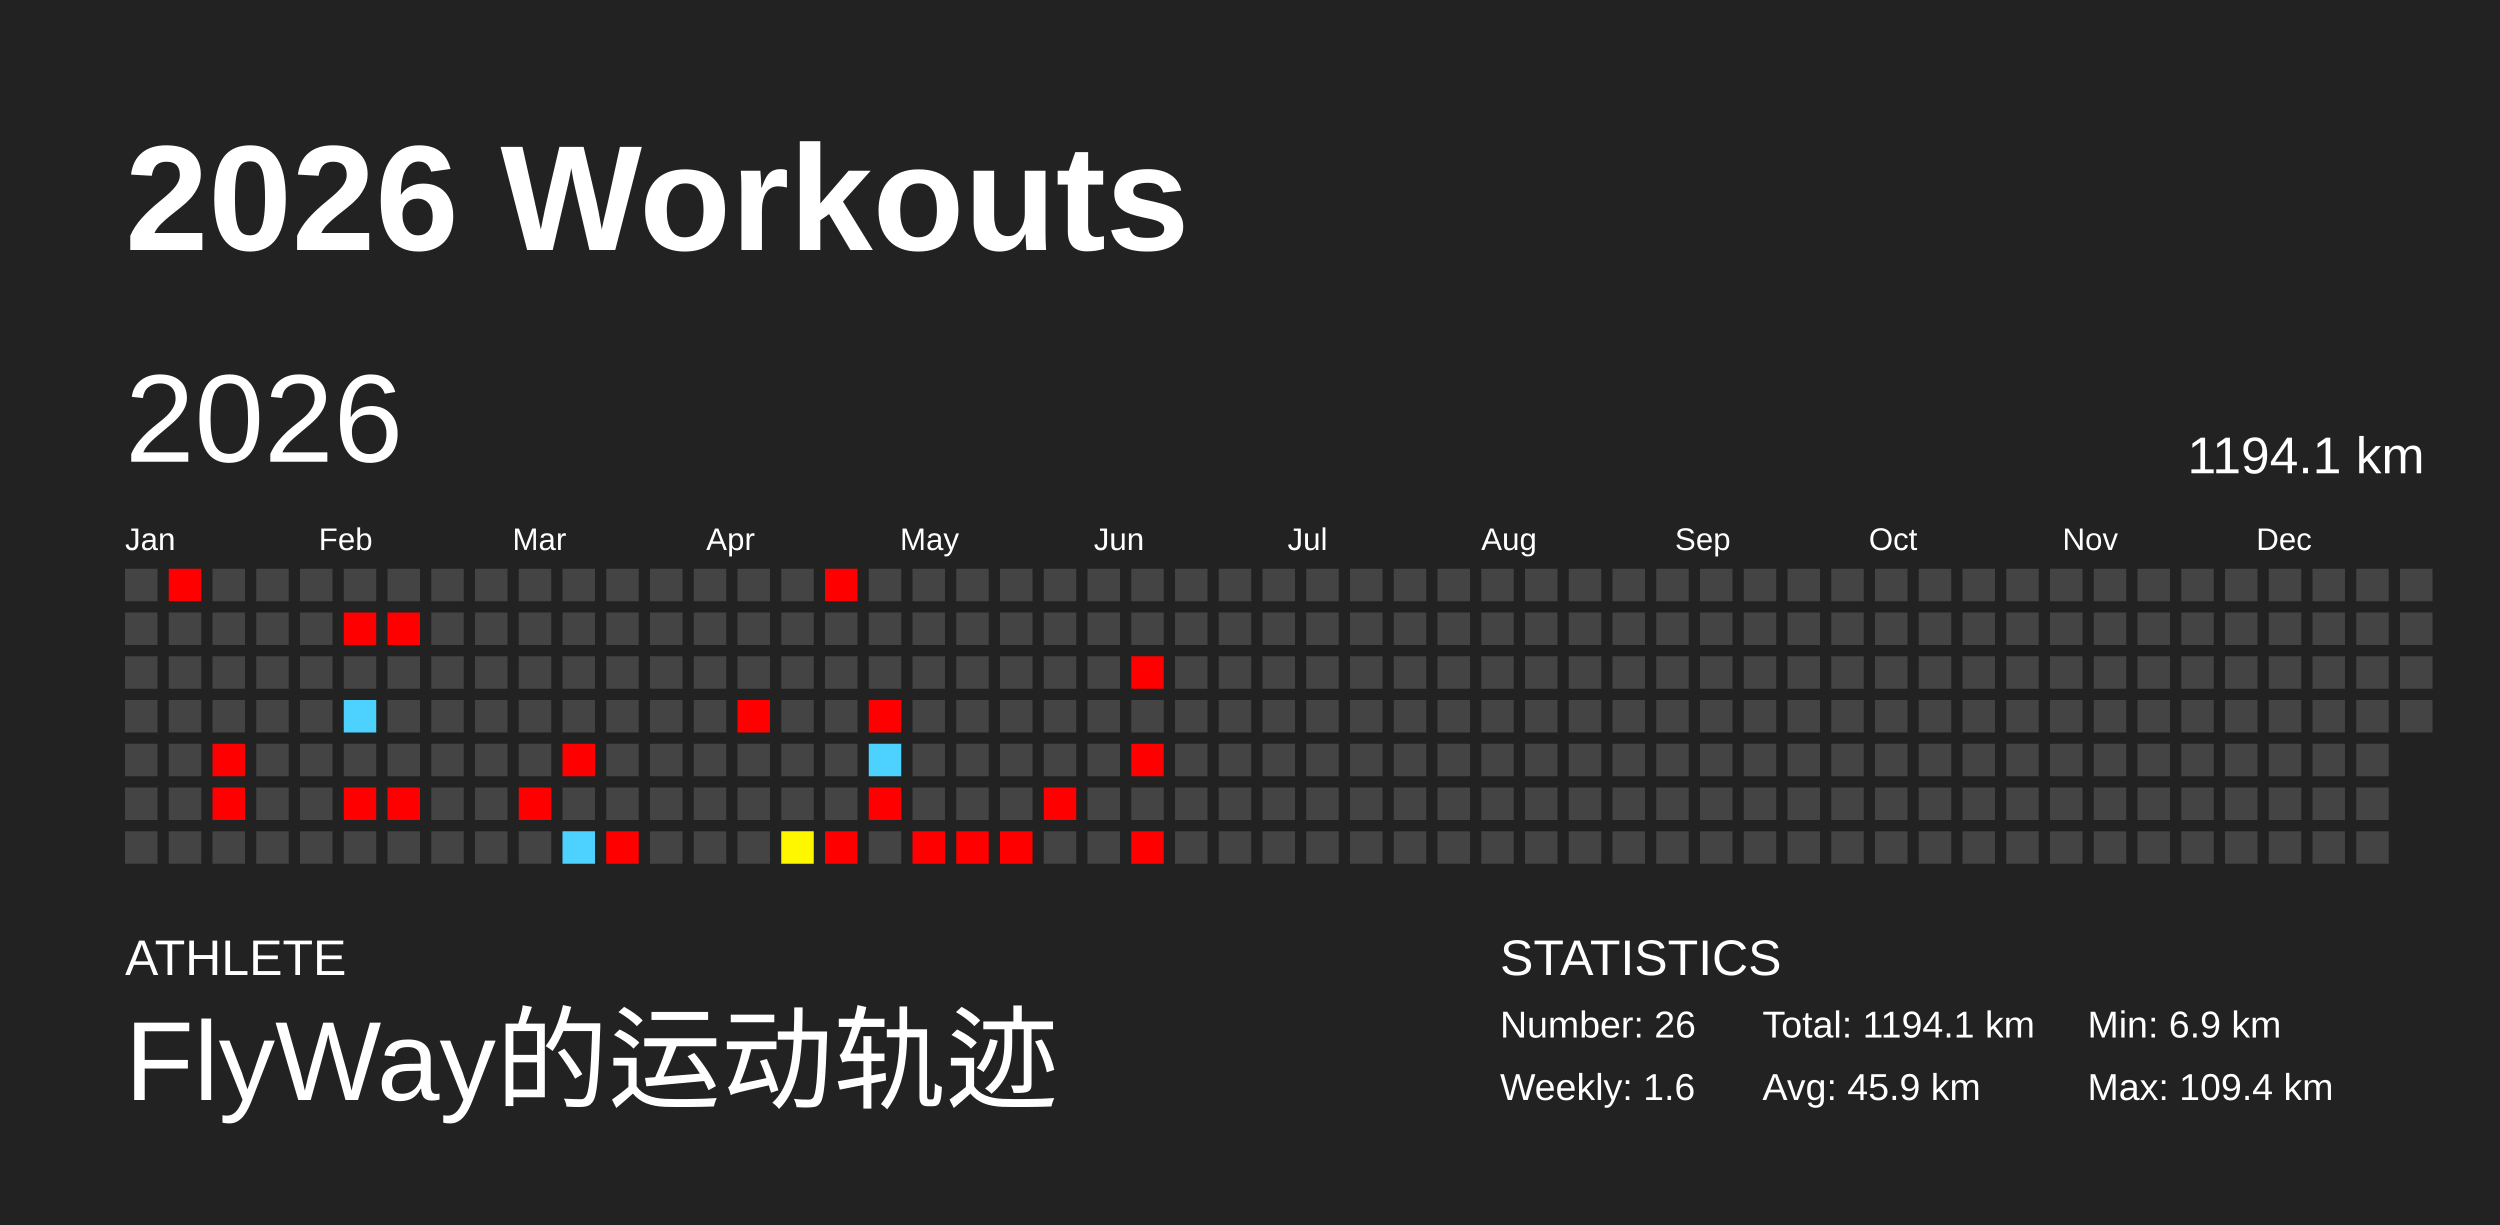
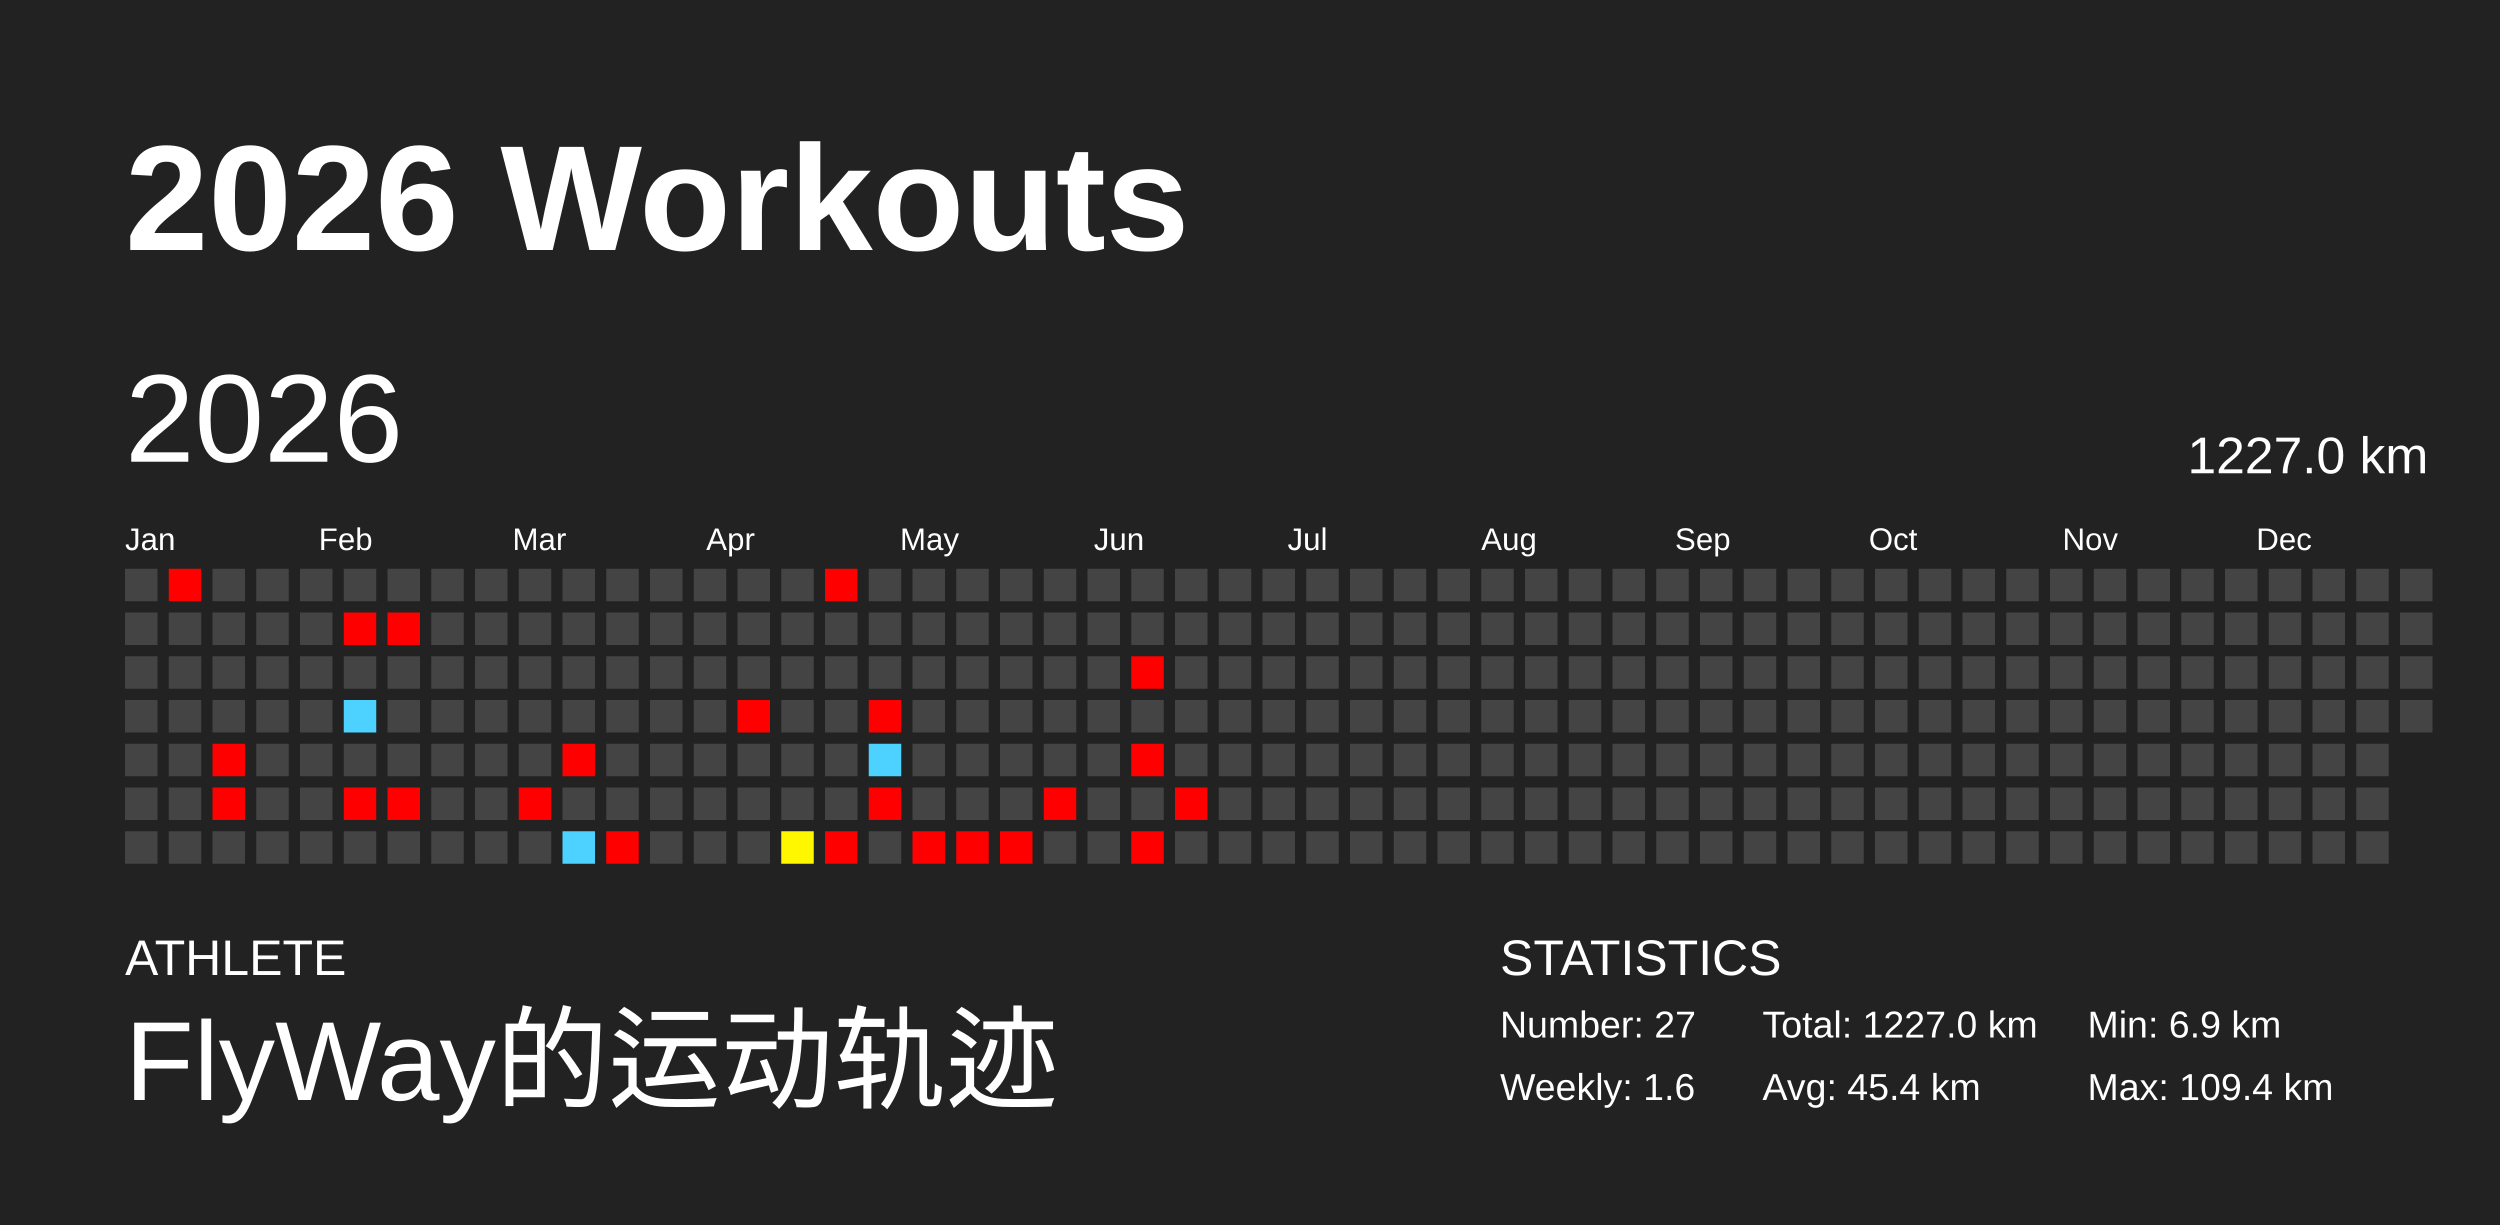
<svg xmlns="http://www.w3.org/2000/svg" baseProfile="full" height="98mm" version="1.1" viewBox="0,0,200,98" width="200mm">
  <defs />
  <rect fill="#222222" height="98" width="200" x="0" y="0" />
  <text fill="#FFFFFF" style="font-size:12px; font-family:Arial; font-weight:bold;" x="10" y="20">2026 Workouts</text>
  <text fill="#FFFFFF" style="font-size:4px; font-family:Arial" x="10" y="78">ATHLETE</text>
  <text fill="#FFFFFF" style="font-size:9px; font-family:Arial" x="10" y="88">FlyWay的运动轨迹</text>
  <text fill="#FFFFFF" style="font-size:4px; font-family:Arial" x="120" y="78">STATISTICS</text>
-   <text fill="#FFFFFF" style="font-size:3px; font-family:Arial" x="120" y="83">Number: 26</text>
+   <text fill="#FFFFFF" style="font-size:3px; font-family:Arial" x="120" y="83">Number: 27</text>
  <text fill="#FFFFFF" style="font-size:3px; font-family:Arial" x="120" y="88">Weekly: 1.6</text>
-   <text fill="#FFFFFF" style="font-size:3px; font-family:Arial" x="141" y="83">Total: 1194.1 km</text>
-   <text fill="#FFFFFF" style="font-size:3px; font-family:Arial" x="141" y="88">Avg: 45.9 km</text>
+   <text fill="#FFFFFF" style="font-size:3px; font-family:Arial" x="141" y="83">Total: 1227.0 km</text>
+   <text fill="#FFFFFF" style="font-size:3px; font-family:Arial" x="141" y="88">Avg: 45.4 km</text>
  <text fill="#FFFFFF" style="font-size:3px; font-family:Arial" x="167" y="83">Min: 6.9 km</text>
  <text fill="#FFFFFF" style="font-size:3px; font-family:Arial" x="167" y="88">Max: 109.4 km</text>
  <text dominant-baseline="hanging" fill="#FFFFFF" style="font-size:10.0px; font-family:Arial;" x="10" y="30">2026</text>
-   <text dominant-baseline="hanging" fill="#FFFFFF" style="font-size:4.125px; font-family:Arial;" x="175" y="35">1194.1 km</text>
+   <text dominant-baseline="hanging" fill="#FFFFFF" style="font-size:4.125px; font-family:Arial;" x="175" y="35">1227.0 km</text>
  <text fill="#FFFFFF" style="font-size:2.5px; font-family:Arial" x="10.0" y="44">Jan</text>
  <text fill="#FFFFFF" style="font-size:2.5px; font-family:Arial" x="25.5" y="44">Feb</text>
  <text fill="#FFFFFF" style="font-size:2.5px; font-family:Arial" x="41.0" y="44">Mar</text>
  <text fill="#FFFFFF" style="font-size:2.5px; font-family:Arial" x="56.5" y="44">Apr</text>
  <text fill="#FFFFFF" style="font-size:2.5px; font-family:Arial" x="72.0" y="44">May</text>
  <text fill="#FFFFFF" style="font-size:2.5px; font-family:Arial" x="87.5" y="44">Jun</text>
  <text fill="#FFFFFF" style="font-size:2.5px; font-family:Arial" x="103.0" y="44">Jul</text>
  <text fill="#FFFFFF" style="font-size:2.5px; font-family:Arial" x="118.5" y="44">Aug</text>
  <text fill="#FFFFFF" style="font-size:2.5px; font-family:Arial" x="134.0" y="44">Sep</text>
  <text fill="#FFFFFF" style="font-size:2.5px; font-family:Arial" x="149.5" y="44">Oct</text>
  <text fill="#FFFFFF" style="font-size:2.5px; font-family:Arial" x="165.0" y="44">Nov</text>
  <text fill="#FFFFFF" style="font-size:2.5px; font-family:Arial" x="180.5" y="44">Dec</text>
  <rect fill="#444444" height="2.6" width="2.6" x="10.0" y="45.5" />
  <rect fill="#444444" height="2.6" width="2.6" x="10.0" y="49.0" />
  <rect fill="#444444" height="2.6" width="2.6" x="10.0" y="52.5" />
  <rect fill="#444444" height="2.6" width="2.6" x="10.0" y="56.0" />
  <rect fill="#444444" height="2.6" width="2.6" x="10.0" y="59.5" />
  <rect fill="#444444" height="2.6" width="2.6" x="10.0" y="63.0" />
  <rect fill="#444444" height="2.6" width="2.6" x="10.0" y="66.5" />
  <rect fill="red" height="2.6" width="2.6" x="13.5" y="45.5" />
  <rect fill="#444444" height="2.6" width="2.6" x="13.5" y="49.0" />
  <rect fill="#444444" height="2.6" width="2.6" x="13.5" y="52.5" />
  <rect fill="#444444" height="2.6" width="2.6" x="13.5" y="56.0" />
  <rect fill="#444444" height="2.6" width="2.6" x="13.5" y="59.5" />
  <rect fill="#444444" height="2.6" width="2.6" x="13.5" y="63.0" />
  <rect fill="#444444" height="2.6" width="2.6" x="13.5" y="66.5" />
  <rect fill="#444444" height="2.6" width="2.6" x="17.0" y="45.5" />
  <rect fill="#444444" height="2.6" width="2.6" x="17.0" y="49.0" />
  <rect fill="#444444" height="2.6" width="2.6" x="17.0" y="52.5" />
  <rect fill="#444444" height="2.6" width="2.6" x="17.0" y="56.0" />
  <rect fill="red" height="2.6" width="2.6" x="17.0" y="59.5" />
  <rect fill="red" height="2.6" width="2.6" x="17.0" y="63.0" />
  <rect fill="#444444" height="2.6" width="2.6" x="17.0" y="66.5" />
  <rect fill="#444444" height="2.6" width="2.6" x="20.5" y="45.5" />
  <rect fill="#444444" height="2.6" width="2.6" x="20.5" y="49.0" />
  <rect fill="#444444" height="2.6" width="2.6" x="20.5" y="52.5" />
  <rect fill="#444444" height="2.6" width="2.6" x="20.5" y="56.0" />
  <rect fill="#444444" height="2.6" width="2.6" x="20.5" y="59.5" />
  <rect fill="#444444" height="2.6" width="2.6" x="20.5" y="63.0" />
  <rect fill="#444444" height="2.6" width="2.6" x="20.5" y="66.5" />
  <rect fill="#444444" height="2.6" width="2.6" x="24.0" y="45.5" />
  <rect fill="#444444" height="2.6" width="2.6" x="24.0" y="49.0" />
  <rect fill="#444444" height="2.6" width="2.6" x="24.0" y="52.5" />
  <rect fill="#444444" height="2.6" width="2.6" x="24.0" y="56.0" />
  <rect fill="#444444" height="2.6" width="2.6" x="24.0" y="59.5" />
  <rect fill="#444444" height="2.6" width="2.6" x="24.0" y="63.0" />
  <rect fill="#444444" height="2.6" width="2.6" x="24.0" y="66.5" />
  <rect fill="#444444" height="2.6" width="2.6" x="27.5" y="45.5" />
  <rect fill="red" height="2.6" width="2.6" x="27.5" y="49.0" />
  <rect fill="#444444" height="2.6" width="2.6" x="27.5" y="52.5" />
  <rect fill="#4dd2ff" height="2.6" width="2.6" x="27.5" y="56.0" />
  <rect fill="#444444" height="2.6" width="2.6" x="27.5" y="59.5" />
  <rect fill="red" height="2.6" width="2.6" x="27.5" y="63.0" />
  <rect fill="#444444" height="2.6" width="2.6" x="27.5" y="66.5" />
  <rect fill="#444444" height="2.6" width="2.6" x="31.0" y="45.5" />
  <rect fill="red" height="2.6" width="2.6" x="31.0" y="49.0" />
  <rect fill="#444444" height="2.6" width="2.6" x="31.0" y="52.5" />
  <rect fill="#444444" height="2.6" width="2.6" x="31.0" y="56.0" />
  <rect fill="#444444" height="2.6" width="2.6" x="31.0" y="59.5" />
  <rect fill="red" height="2.6" width="2.6" x="31.0" y="63.0" />
  <rect fill="#444444" height="2.6" width="2.6" x="31.0" y="66.5" />
  <rect fill="#444444" height="2.6" width="2.6" x="34.5" y="45.5" />
  <rect fill="#444444" height="2.6" width="2.6" x="34.5" y="49.0" />
  <rect fill="#444444" height="2.6" width="2.6" x="34.5" y="52.5" />
  <rect fill="#444444" height="2.6" width="2.6" x="34.5" y="56.0" />
  <rect fill="#444444" height="2.6" width="2.6" x="34.5" y="59.5" />
  <rect fill="#444444" height="2.6" width="2.6" x="34.5" y="63.0" />
  <rect fill="#444444" height="2.6" width="2.6" x="34.5" y="66.5" />
  <rect fill="#444444" height="2.6" width="2.6" x="38.0" y="45.5" />
  <rect fill="#444444" height="2.6" width="2.6" x="38.0" y="49.0" />
  <rect fill="#444444" height="2.6" width="2.6" x="38.0" y="52.5" />
  <rect fill="#444444" height="2.6" width="2.6" x="38.0" y="56.0" />
  <rect fill="#444444" height="2.6" width="2.6" x="38.0" y="59.5" />
  <rect fill="#444444" height="2.6" width="2.6" x="38.0" y="63.0" />
  <rect fill="#444444" height="2.6" width="2.6" x="38.0" y="66.5" />
  <rect fill="#444444" height="2.6" width="2.6" x="41.5" y="45.5" />
  <rect fill="#444444" height="2.6" width="2.6" x="41.5" y="49.0" />
  <rect fill="#444444" height="2.6" width="2.6" x="41.5" y="52.5" />
  <rect fill="#444444" height="2.6" width="2.6" x="41.5" y="56.0" />
  <rect fill="#444444" height="2.6" width="2.6" x="41.5" y="59.5" />
  <rect fill="red" height="2.6" width="2.6" x="41.5" y="63.0" />
  <rect fill="#444444" height="2.6" width="2.6" x="41.5" y="66.5" />
  <rect fill="#444444" height="2.6" width="2.6" x="45.0" y="45.5" />
  <rect fill="#444444" height="2.6" width="2.6" x="45.0" y="49.0" />
  <rect fill="#444444" height="2.6" width="2.6" x="45.0" y="52.5" />
  <rect fill="#444444" height="2.6" width="2.6" x="45.0" y="56.0" />
  <rect fill="red" height="2.6" width="2.6" x="45.0" y="59.5" />
  <rect fill="#444444" height="2.6" width="2.6" x="45.0" y="63.0" />
  <rect fill="#4dd2ff" height="2.6" width="2.6" x="45.0" y="66.5" />
  <rect fill="#444444" height="2.6" width="2.6" x="48.5" y="45.5" />
  <rect fill="#444444" height="2.6" width="2.6" x="48.5" y="49.0" />
  <rect fill="#444444" height="2.6" width="2.6" x="48.5" y="52.5" />
  <rect fill="#444444" height="2.6" width="2.6" x="48.5" y="56.0" />
  <rect fill="#444444" height="2.6" width="2.6" x="48.5" y="59.5" />
  <rect fill="#444444" height="2.6" width="2.6" x="48.5" y="63.0" />
  <rect fill="red" height="2.6" width="2.6" x="48.5" y="66.5" />
  <rect fill="#444444" height="2.6" width="2.6" x="52.0" y="45.5" />
  <rect fill="#444444" height="2.6" width="2.6" x="52.0" y="49.0" />
  <rect fill="#444444" height="2.6" width="2.6" x="52.0" y="52.5" />
  <rect fill="#444444" height="2.6" width="2.6" x="52.0" y="56.0" />
  <rect fill="#444444" height="2.6" width="2.6" x="52.0" y="59.5" />
  <rect fill="#444444" height="2.6" width="2.6" x="52.0" y="63.0" />
  <rect fill="#444444" height="2.6" width="2.6" x="52.0" y="66.5" />
  <rect fill="#444444" height="2.6" width="2.6" x="55.5" y="45.5" />
  <rect fill="#444444" height="2.6" width="2.6" x="55.5" y="49.0" />
  <rect fill="#444444" height="2.6" width="2.6" x="55.5" y="52.5" />
  <rect fill="#444444" height="2.6" width="2.6" x="55.5" y="56.0" />
  <rect fill="#444444" height="2.6" width="2.6" x="55.5" y="59.5" />
  <rect fill="#444444" height="2.6" width="2.6" x="55.5" y="63.0" />
  <rect fill="#444444" height="2.6" width="2.6" x="55.5" y="66.5" />
  <rect fill="#444444" height="2.6" width="2.6" x="59.0" y="45.5" />
  <rect fill="#444444" height="2.6" width="2.6" x="59.0" y="49.0" />
  <rect fill="#444444" height="2.6" width="2.6" x="59.0" y="52.5" />
  <rect fill="red" height="2.6" width="2.6" x="59.0" y="56.0" />
  <rect fill="#444444" height="2.6" width="2.6" x="59.0" y="59.5" />
  <rect fill="#444444" height="2.6" width="2.6" x="59.0" y="63.0" />
  <rect fill="#444444" height="2.6" width="2.6" x="59.0" y="66.5" />
  <rect fill="#444444" height="2.6" width="2.6" x="62.5" y="45.5" />
  <rect fill="#444444" height="2.6" width="2.6" x="62.5" y="49.0" />
  <rect fill="#444444" height="2.6" width="2.6" x="62.5" y="52.5" />
  <rect fill="#444444" height="2.6" width="2.6" x="62.5" y="56.0" />
  <rect fill="#444444" height="2.6" width="2.6" x="62.5" y="59.5" />
  <rect fill="#444444" height="2.6" width="2.6" x="62.5" y="63.0" />
  <rect fill="#fff700" height="2.6" width="2.6" x="62.5" y="66.5" />
  <rect fill="red" height="2.6" width="2.6" x="66.0" y="45.5" />
  <rect fill="#444444" height="2.6" width="2.6" x="66.0" y="49.0" />
  <rect fill="#444444" height="2.6" width="2.6" x="66.0" y="52.5" />
  <rect fill="#444444" height="2.6" width="2.6" x="66.0" y="56.0" />
  <rect fill="#444444" height="2.6" width="2.6" x="66.0" y="59.5" />
  <rect fill="#444444" height="2.6" width="2.6" x="66.0" y="63.0" />
  <rect fill="red" height="2.6" width="2.6" x="66.0" y="66.5" />
  <rect fill="#444444" height="2.6" width="2.6" x="69.5" y="45.5" />
  <rect fill="#444444" height="2.6" width="2.6" x="69.5" y="49.0" />
  <rect fill="#444444" height="2.6" width="2.6" x="69.5" y="52.5" />
  <rect fill="red" height="2.6" width="2.6" x="69.5" y="56.0" />
  <rect fill="#4dd2ff" height="2.6" width="2.6" x="69.5" y="59.5" />
  <rect fill="red" height="2.6" width="2.6" x="69.5" y="63.0" />
  <rect fill="#444444" height="2.6" width="2.6" x="69.5" y="66.5" />
  <rect fill="#444444" height="2.6" width="2.6" x="73.0" y="45.5" />
  <rect fill="#444444" height="2.6" width="2.6" x="73.0" y="49.0" />
  <rect fill="#444444" height="2.6" width="2.6" x="73.0" y="52.5" />
  <rect fill="#444444" height="2.6" width="2.6" x="73.0" y="56.0" />
  <rect fill="#444444" height="2.6" width="2.6" x="73.0" y="59.5" />
  <rect fill="#444444" height="2.6" width="2.6" x="73.0" y="63.0" />
  <rect fill="red" height="2.6" width="2.6" x="73.0" y="66.5" />
  <rect fill="#444444" height="2.6" width="2.6" x="76.5" y="45.5" />
  <rect fill="#444444" height="2.6" width="2.6" x="76.5" y="49.0" />
  <rect fill="#444444" height="2.6" width="2.6" x="76.5" y="52.5" />
  <rect fill="#444444" height="2.6" width="2.6" x="76.5" y="56.0" />
  <rect fill="#444444" height="2.6" width="2.6" x="76.5" y="59.5" />
  <rect fill="#444444" height="2.6" width="2.6" x="76.5" y="63.0" />
  <rect fill="red" height="2.6" width="2.6" x="76.5" y="66.5" />
  <rect fill="#444444" height="2.6" width="2.6" x="80.0" y="45.5" />
  <rect fill="#444444" height="2.6" width="2.6" x="80.0" y="49.0" />
  <rect fill="#444444" height="2.6" width="2.6" x="80.0" y="52.5" />
  <rect fill="#444444" height="2.6" width="2.6" x="80.0" y="56.0" />
  <rect fill="#444444" height="2.6" width="2.6" x="80.0" y="59.5" />
  <rect fill="#444444" height="2.6" width="2.6" x="80.0" y="63.0" />
  <rect fill="red" height="2.6" width="2.6" x="80.0" y="66.5" />
  <rect fill="#444444" height="2.6" width="2.6" x="83.5" y="45.5" />
  <rect fill="#444444" height="2.6" width="2.6" x="83.5" y="49.0" />
  <rect fill="#444444" height="2.6" width="2.6" x="83.5" y="52.5" />
  <rect fill="#444444" height="2.6" width="2.6" x="83.5" y="56.0" />
  <rect fill="#444444" height="2.6" width="2.6" x="83.5" y="59.5" />
  <rect fill="red" height="2.6" width="2.6" x="83.5" y="63.0" />
  <rect fill="#444444" height="2.6" width="2.6" x="83.5" y="66.5" />
  <rect fill="#444444" height="2.6" width="2.6" x="87.0" y="45.5" />
  <rect fill="#444444" height="2.6" width="2.6" x="87.0" y="49.0" />
  <rect fill="#444444" height="2.6" width="2.6" x="87.0" y="52.5" />
  <rect fill="#444444" height="2.6" width="2.6" x="87.0" y="56.0" />
  <rect fill="#444444" height="2.6" width="2.6" x="87.0" y="59.5" />
  <rect fill="#444444" height="2.6" width="2.6" x="87.0" y="63.0" />
  <rect fill="#444444" height="2.6" width="2.6" x="87.0" y="66.5" />
  <rect fill="#444444" height="2.6" width="2.6" x="90.5" y="45.5" />
  <rect fill="#444444" height="2.6" width="2.6" x="90.5" y="49.0" />
  <rect fill="red" height="2.6" width="2.6" x="90.5" y="52.5" />
  <rect fill="#444444" height="2.6" width="2.6" x="90.5" y="56.0" />
  <rect fill="red" height="2.6" width="2.6" x="90.5" y="59.5" />
  <rect fill="#444444" height="2.6" width="2.6" x="90.5" y="63.0" />
  <rect fill="red" height="2.6" width="2.6" x="90.5" y="66.5" />
  <rect fill="#444444" height="2.6" width="2.6" x="94.0" y="45.5" />
  <rect fill="#444444" height="2.6" width="2.6" x="94.0" y="49.0" />
  <rect fill="#444444" height="2.6" width="2.6" x="94.0" y="52.5" />
  <rect fill="#444444" height="2.6" width="2.6" x="94.0" y="56.0" />
  <rect fill="#444444" height="2.6" width="2.6" x="94.0" y="59.5" />
-   <rect fill="#444444" height="2.6" width="2.6" x="94.0" y="63.0" />
+   <rect fill="red" height="2.6" width="2.6" x="94.0" y="63.0" />
  <rect fill="#444444" height="2.6" width="2.6" x="94.0" y="66.5" />
  <rect fill="#444444" height="2.6" width="2.6" x="97.5" y="45.5" />
  <rect fill="#444444" height="2.6" width="2.6" x="97.5" y="49.0" />
  <rect fill="#444444" height="2.6" width="2.6" x="97.5" y="52.5" />
  <rect fill="#444444" height="2.6" width="2.6" x="97.5" y="56.0" />
  <rect fill="#444444" height="2.6" width="2.6" x="97.5" y="59.5" />
  <rect fill="#444444" height="2.6" width="2.6" x="97.5" y="63.0" />
  <rect fill="#444444" height="2.6" width="2.6" x="97.5" y="66.5" />
  <rect fill="#444444" height="2.6" width="2.6" x="101.0" y="45.5" />
  <rect fill="#444444" height="2.6" width="2.6" x="101.0" y="49.0" />
  <rect fill="#444444" height="2.6" width="2.6" x="101.0" y="52.5" />
  <rect fill="#444444" height="2.6" width="2.6" x="101.0" y="56.0" />
  <rect fill="#444444" height="2.6" width="2.6" x="101.0" y="59.5" />
  <rect fill="#444444" height="2.6" width="2.6" x="101.0" y="63.0" />
  <rect fill="#444444" height="2.6" width="2.6" x="101.0" y="66.5" />
  <rect fill="#444444" height="2.6" width="2.6" x="104.5" y="45.5" />
  <rect fill="#444444" height="2.6" width="2.6" x="104.5" y="49.0" />
  <rect fill="#444444" height="2.6" width="2.6" x="104.5" y="52.5" />
  <rect fill="#444444" height="2.6" width="2.6" x="104.5" y="56.0" />
  <rect fill="#444444" height="2.6" width="2.6" x="104.5" y="59.5" />
  <rect fill="#444444" height="2.6" width="2.6" x="104.5" y="63.0" />
  <rect fill="#444444" height="2.6" width="2.6" x="104.5" y="66.5" />
  <rect fill="#444444" height="2.6" width="2.6" x="108.0" y="45.5" />
  <rect fill="#444444" height="2.6" width="2.6" x="108.0" y="49.0" />
  <rect fill="#444444" height="2.6" width="2.6" x="108.0" y="52.5" />
  <rect fill="#444444" height="2.6" width="2.6" x="108.0" y="56.0" />
  <rect fill="#444444" height="2.6" width="2.6" x="108.0" y="59.5" />
  <rect fill="#444444" height="2.6" width="2.6" x="108.0" y="63.0" />
  <rect fill="#444444" height="2.6" width="2.6" x="108.0" y="66.5" />
  <rect fill="#444444" height="2.6" width="2.6" x="111.5" y="45.5" />
  <rect fill="#444444" height="2.6" width="2.6" x="111.5" y="49.0" />
  <rect fill="#444444" height="2.6" width="2.6" x="111.5" y="52.5" />
  <rect fill="#444444" height="2.6" width="2.6" x="111.5" y="56.0" />
  <rect fill="#444444" height="2.6" width="2.6" x="111.5" y="59.5" />
  <rect fill="#444444" height="2.6" width="2.6" x="111.5" y="63.0" />
  <rect fill="#444444" height="2.6" width="2.6" x="111.5" y="66.5" />
  <rect fill="#444444" height="2.6" width="2.6" x="115.0" y="45.5" />
  <rect fill="#444444" height="2.6" width="2.6" x="115.0" y="49.0" />
  <rect fill="#444444" height="2.6" width="2.6" x="115.0" y="52.5" />
  <rect fill="#444444" height="2.6" width="2.6" x="115.0" y="56.0" />
  <rect fill="#444444" height="2.6" width="2.6" x="115.0" y="59.5" />
  <rect fill="#444444" height="2.6" width="2.6" x="115.0" y="63.0" />
  <rect fill="#444444" height="2.6" width="2.6" x="115.0" y="66.5" />
  <rect fill="#444444" height="2.6" width="2.6" x="118.5" y="45.5" />
  <rect fill="#444444" height="2.6" width="2.6" x="118.5" y="49.0" />
  <rect fill="#444444" height="2.6" width="2.6" x="118.5" y="52.5" />
  <rect fill="#444444" height="2.6" width="2.6" x="118.5" y="56.0" />
  <rect fill="#444444" height="2.6" width="2.6" x="118.5" y="59.5" />
  <rect fill="#444444" height="2.6" width="2.6" x="118.5" y="63.0" />
  <rect fill="#444444" height="2.6" width="2.6" x="118.5" y="66.5" />
  <rect fill="#444444" height="2.6" width="2.6" x="122.0" y="45.5" />
  <rect fill="#444444" height="2.6" width="2.6" x="122.0" y="49.0" />
  <rect fill="#444444" height="2.6" width="2.6" x="122.0" y="52.5" />
  <rect fill="#444444" height="2.6" width="2.6" x="122.0" y="56.0" />
  <rect fill="#444444" height="2.6" width="2.6" x="122.0" y="59.5" />
  <rect fill="#444444" height="2.6" width="2.6" x="122.0" y="63.0" />
  <rect fill="#444444" height="2.6" width="2.6" x="122.0" y="66.5" />
  <rect fill="#444444" height="2.6" width="2.6" x="125.5" y="45.5" />
  <rect fill="#444444" height="2.6" width="2.6" x="125.5" y="49.0" />
  <rect fill="#444444" height="2.6" width="2.6" x="125.5" y="52.5" />
  <rect fill="#444444" height="2.6" width="2.6" x="125.5" y="56.0" />
  <rect fill="#444444" height="2.6" width="2.6" x="125.5" y="59.5" />
  <rect fill="#444444" height="2.6" width="2.6" x="125.5" y="63.0" />
  <rect fill="#444444" height="2.6" width="2.6" x="125.5" y="66.5" />
  <rect fill="#444444" height="2.6" width="2.6" x="129.0" y="45.5" />
  <rect fill="#444444" height="2.6" width="2.6" x="129.0" y="49.0" />
  <rect fill="#444444" height="2.6" width="2.6" x="129.0" y="52.5" />
  <rect fill="#444444" height="2.6" width="2.6" x="129.0" y="56.0" />
  <rect fill="#444444" height="2.6" width="2.6" x="129.0" y="59.5" />
  <rect fill="#444444" height="2.6" width="2.6" x="129.0" y="63.0" />
  <rect fill="#444444" height="2.6" width="2.6" x="129.0" y="66.5" />
  <rect fill="#444444" height="2.6" width="2.6" x="132.5" y="45.5" />
  <rect fill="#444444" height="2.6" width="2.6" x="132.5" y="49.0" />
  <rect fill="#444444" height="2.6" width="2.6" x="132.5" y="52.5" />
  <rect fill="#444444" height="2.6" width="2.6" x="132.5" y="56.0" />
  <rect fill="#444444" height="2.6" width="2.6" x="132.5" y="59.5" />
  <rect fill="#444444" height="2.6" width="2.6" x="132.5" y="63.0" />
  <rect fill="#444444" height="2.6" width="2.6" x="132.5" y="66.5" />
  <rect fill="#444444" height="2.6" width="2.6" x="136.0" y="45.5" />
  <rect fill="#444444" height="2.6" width="2.6" x="136.0" y="49.0" />
  <rect fill="#444444" height="2.6" width="2.6" x="136.0" y="52.5" />
  <rect fill="#444444" height="2.6" width="2.6" x="136.0" y="56.0" />
  <rect fill="#444444" height="2.6" width="2.6" x="136.0" y="59.5" />
  <rect fill="#444444" height="2.6" width="2.6" x="136.0" y="63.0" />
  <rect fill="#444444" height="2.6" width="2.6" x="136.0" y="66.5" />
  <rect fill="#444444" height="2.6" width="2.6" x="139.5" y="45.5" />
  <rect fill="#444444" height="2.6" width="2.6" x="139.5" y="49.0" />
  <rect fill="#444444" height="2.6" width="2.6" x="139.5" y="52.5" />
  <rect fill="#444444" height="2.6" width="2.6" x="139.5" y="56.0" />
  <rect fill="#444444" height="2.6" width="2.6" x="139.5" y="59.5" />
  <rect fill="#444444" height="2.6" width="2.6" x="139.5" y="63.0" />
  <rect fill="#444444" height="2.6" width="2.6" x="139.5" y="66.5" />
  <rect fill="#444444" height="2.6" width="2.6" x="143.0" y="45.5" />
  <rect fill="#444444" height="2.6" width="2.6" x="143.0" y="49.0" />
  <rect fill="#444444" height="2.6" width="2.6" x="143.0" y="52.5" />
  <rect fill="#444444" height="2.6" width="2.6" x="143.0" y="56.0" />
  <rect fill="#444444" height="2.6" width="2.6" x="143.0" y="59.5" />
  <rect fill="#444444" height="2.6" width="2.6" x="143.0" y="63.0" />
  <rect fill="#444444" height="2.6" width="2.6" x="143.0" y="66.5" />
  <rect fill="#444444" height="2.6" width="2.6" x="146.5" y="45.5" />
  <rect fill="#444444" height="2.6" width="2.6" x="146.5" y="49.0" />
  <rect fill="#444444" height="2.6" width="2.6" x="146.5" y="52.5" />
  <rect fill="#444444" height="2.6" width="2.6" x="146.5" y="56.0" />
  <rect fill="#444444" height="2.6" width="2.6" x="146.5" y="59.5" />
  <rect fill="#444444" height="2.6" width="2.6" x="146.5" y="63.0" />
  <rect fill="#444444" height="2.6" width="2.6" x="146.5" y="66.5" />
  <rect fill="#444444" height="2.6" width="2.6" x="150.0" y="45.5" />
  <rect fill="#444444" height="2.6" width="2.6" x="150.0" y="49.0" />
  <rect fill="#444444" height="2.6" width="2.6" x="150.0" y="52.5" />
  <rect fill="#444444" height="2.6" width="2.6" x="150.0" y="56.0" />
  <rect fill="#444444" height="2.6" width="2.6" x="150.0" y="59.5" />
  <rect fill="#444444" height="2.6" width="2.6" x="150.0" y="63.0" />
  <rect fill="#444444" height="2.6" width="2.6" x="150.0" y="66.5" />
  <rect fill="#444444" height="2.6" width="2.6" x="153.5" y="45.5" />
  <rect fill="#444444" height="2.6" width="2.6" x="153.5" y="49.0" />
  <rect fill="#444444" height="2.6" width="2.6" x="153.5" y="52.5" />
  <rect fill="#444444" height="2.6" width="2.6" x="153.5" y="56.0" />
  <rect fill="#444444" height="2.6" width="2.6" x="153.5" y="59.5" />
  <rect fill="#444444" height="2.6" width="2.6" x="153.5" y="63.0" />
  <rect fill="#444444" height="2.6" width="2.6" x="153.5" y="66.5" />
  <rect fill="#444444" height="2.6" width="2.6" x="157.0" y="45.5" />
  <rect fill="#444444" height="2.6" width="2.6" x="157.0" y="49.0" />
  <rect fill="#444444" height="2.6" width="2.6" x="157.0" y="52.5" />
  <rect fill="#444444" height="2.6" width="2.6" x="157.0" y="56.0" />
  <rect fill="#444444" height="2.6" width="2.6" x="157.0" y="59.5" />
  <rect fill="#444444" height="2.6" width="2.6" x="157.0" y="63.0" />
  <rect fill="#444444" height="2.6" width="2.6" x="157.0" y="66.5" />
  <rect fill="#444444" height="2.6" width="2.6" x="160.5" y="45.5" />
  <rect fill="#444444" height="2.6" width="2.6" x="160.5" y="49.0" />
  <rect fill="#444444" height="2.6" width="2.6" x="160.5" y="52.5" />
  <rect fill="#444444" height="2.6" width="2.6" x="160.5" y="56.0" />
  <rect fill="#444444" height="2.6" width="2.6" x="160.5" y="59.5" />
  <rect fill="#444444" height="2.6" width="2.6" x="160.5" y="63.0" />
  <rect fill="#444444" height="2.6" width="2.6" x="160.5" y="66.5" />
  <rect fill="#444444" height="2.6" width="2.6" x="164.0" y="45.5" />
  <rect fill="#444444" height="2.6" width="2.6" x="164.0" y="49.0" />
  <rect fill="#444444" height="2.6" width="2.6" x="164.0" y="52.5" />
  <rect fill="#444444" height="2.6" width="2.6" x="164.0" y="56.0" />
  <rect fill="#444444" height="2.6" width="2.6" x="164.0" y="59.5" />
  <rect fill="#444444" height="2.6" width="2.6" x="164.0" y="63.0" />
  <rect fill="#444444" height="2.6" width="2.6" x="164.0" y="66.5" />
  <rect fill="#444444" height="2.6" width="2.6" x="167.5" y="45.5" />
  <rect fill="#444444" height="2.6" width="2.6" x="167.5" y="49.0" />
  <rect fill="#444444" height="2.6" width="2.6" x="167.5" y="52.5" />
  <rect fill="#444444" height="2.6" width="2.6" x="167.5" y="56.0" />
  <rect fill="#444444" height="2.6" width="2.6" x="167.5" y="59.5" />
  <rect fill="#444444" height="2.6" width="2.6" x="167.5" y="63.0" />
  <rect fill="#444444" height="2.6" width="2.6" x="167.5" y="66.5" />
  <rect fill="#444444" height="2.6" width="2.6" x="171.0" y="45.5" />
  <rect fill="#444444" height="2.6" width="2.6" x="171.0" y="49.0" />
  <rect fill="#444444" height="2.6" width="2.6" x="171.0" y="52.5" />
  <rect fill="#444444" height="2.6" width="2.6" x="171.0" y="56.0" />
  <rect fill="#444444" height="2.6" width="2.6" x="171.0" y="59.5" />
  <rect fill="#444444" height="2.6" width="2.6" x="171.0" y="63.0" />
  <rect fill="#444444" height="2.6" width="2.6" x="171.0" y="66.5" />
  <rect fill="#444444" height="2.6" width="2.6" x="174.5" y="45.5" />
  <rect fill="#444444" height="2.6" width="2.6" x="174.5" y="49.0" />
  <rect fill="#444444" height="2.6" width="2.6" x="174.5" y="52.5" />
  <rect fill="#444444" height="2.6" width="2.6" x="174.5" y="56.0" />
  <rect fill="#444444" height="2.6" width="2.6" x="174.5" y="59.5" />
  <rect fill="#444444" height="2.6" width="2.6" x="174.5" y="63.0" />
  <rect fill="#444444" height="2.6" width="2.6" x="174.5" y="66.5" />
  <rect fill="#444444" height="2.6" width="2.6" x="178.0" y="45.5" />
  <rect fill="#444444" height="2.6" width="2.6" x="178.0" y="49.0" />
  <rect fill="#444444" height="2.6" width="2.6" x="178.0" y="52.5" />
  <rect fill="#444444" height="2.6" width="2.6" x="178.0" y="56.0" />
  <rect fill="#444444" height="2.6" width="2.6" x="178.0" y="59.5" />
  <rect fill="#444444" height="2.6" width="2.6" x="178.0" y="63.0" />
  <rect fill="#444444" height="2.6" width="2.6" x="178.0" y="66.5" />
  <rect fill="#444444" height="2.6" width="2.6" x="181.5" y="45.5" />
  <rect fill="#444444" height="2.6" width="2.6" x="181.5" y="49.0" />
  <rect fill="#444444" height="2.6" width="2.6" x="181.5" y="52.5" />
  <rect fill="#444444" height="2.6" width="2.6" x="181.5" y="56.0" />
  <rect fill="#444444" height="2.6" width="2.6" x="181.5" y="59.5" />
  <rect fill="#444444" height="2.6" width="2.6" x="181.5" y="63.0" />
  <rect fill="#444444" height="2.6" width="2.6" x="181.5" y="66.5" />
  <rect fill="#444444" height="2.6" width="2.6" x="185.0" y="45.5" />
  <rect fill="#444444" height="2.6" width="2.6" x="185.0" y="49.0" />
  <rect fill="#444444" height="2.6" width="2.6" x="185.0" y="52.5" />
  <rect fill="#444444" height="2.6" width="2.6" x="185.0" y="56.0" />
  <rect fill="#444444" height="2.6" width="2.6" x="185.0" y="59.5" />
  <rect fill="#444444" height="2.6" width="2.6" x="185.0" y="63.0" />
  <rect fill="#444444" height="2.6" width="2.6" x="185.0" y="66.5" />
  <rect fill="#444444" height="2.6" width="2.6" x="188.5" y="45.5" />
  <rect fill="#444444" height="2.6" width="2.6" x="188.5" y="49.0" />
  <rect fill="#444444" height="2.6" width="2.6" x="188.5" y="52.5" />
  <rect fill="#444444" height="2.6" width="2.6" x="188.5" y="56.0" />
  <rect fill="#444444" height="2.6" width="2.6" x="188.5" y="59.5" />
  <rect fill="#444444" height="2.6" width="2.6" x="188.5" y="63.0" />
  <rect fill="#444444" height="2.6" width="2.6" x="188.5" y="66.5" />
  <rect fill="#444444" height="2.6" width="2.6" x="192.0" y="45.5" />
  <rect fill="#444444" height="2.6" width="2.6" x="192.0" y="49.0" />
  <rect fill="#444444" height="2.6" width="2.6" x="192.0" y="52.5" />
  <rect fill="#444444" height="2.6" width="2.6" x="192.0" y="56.0" />
</svg>
